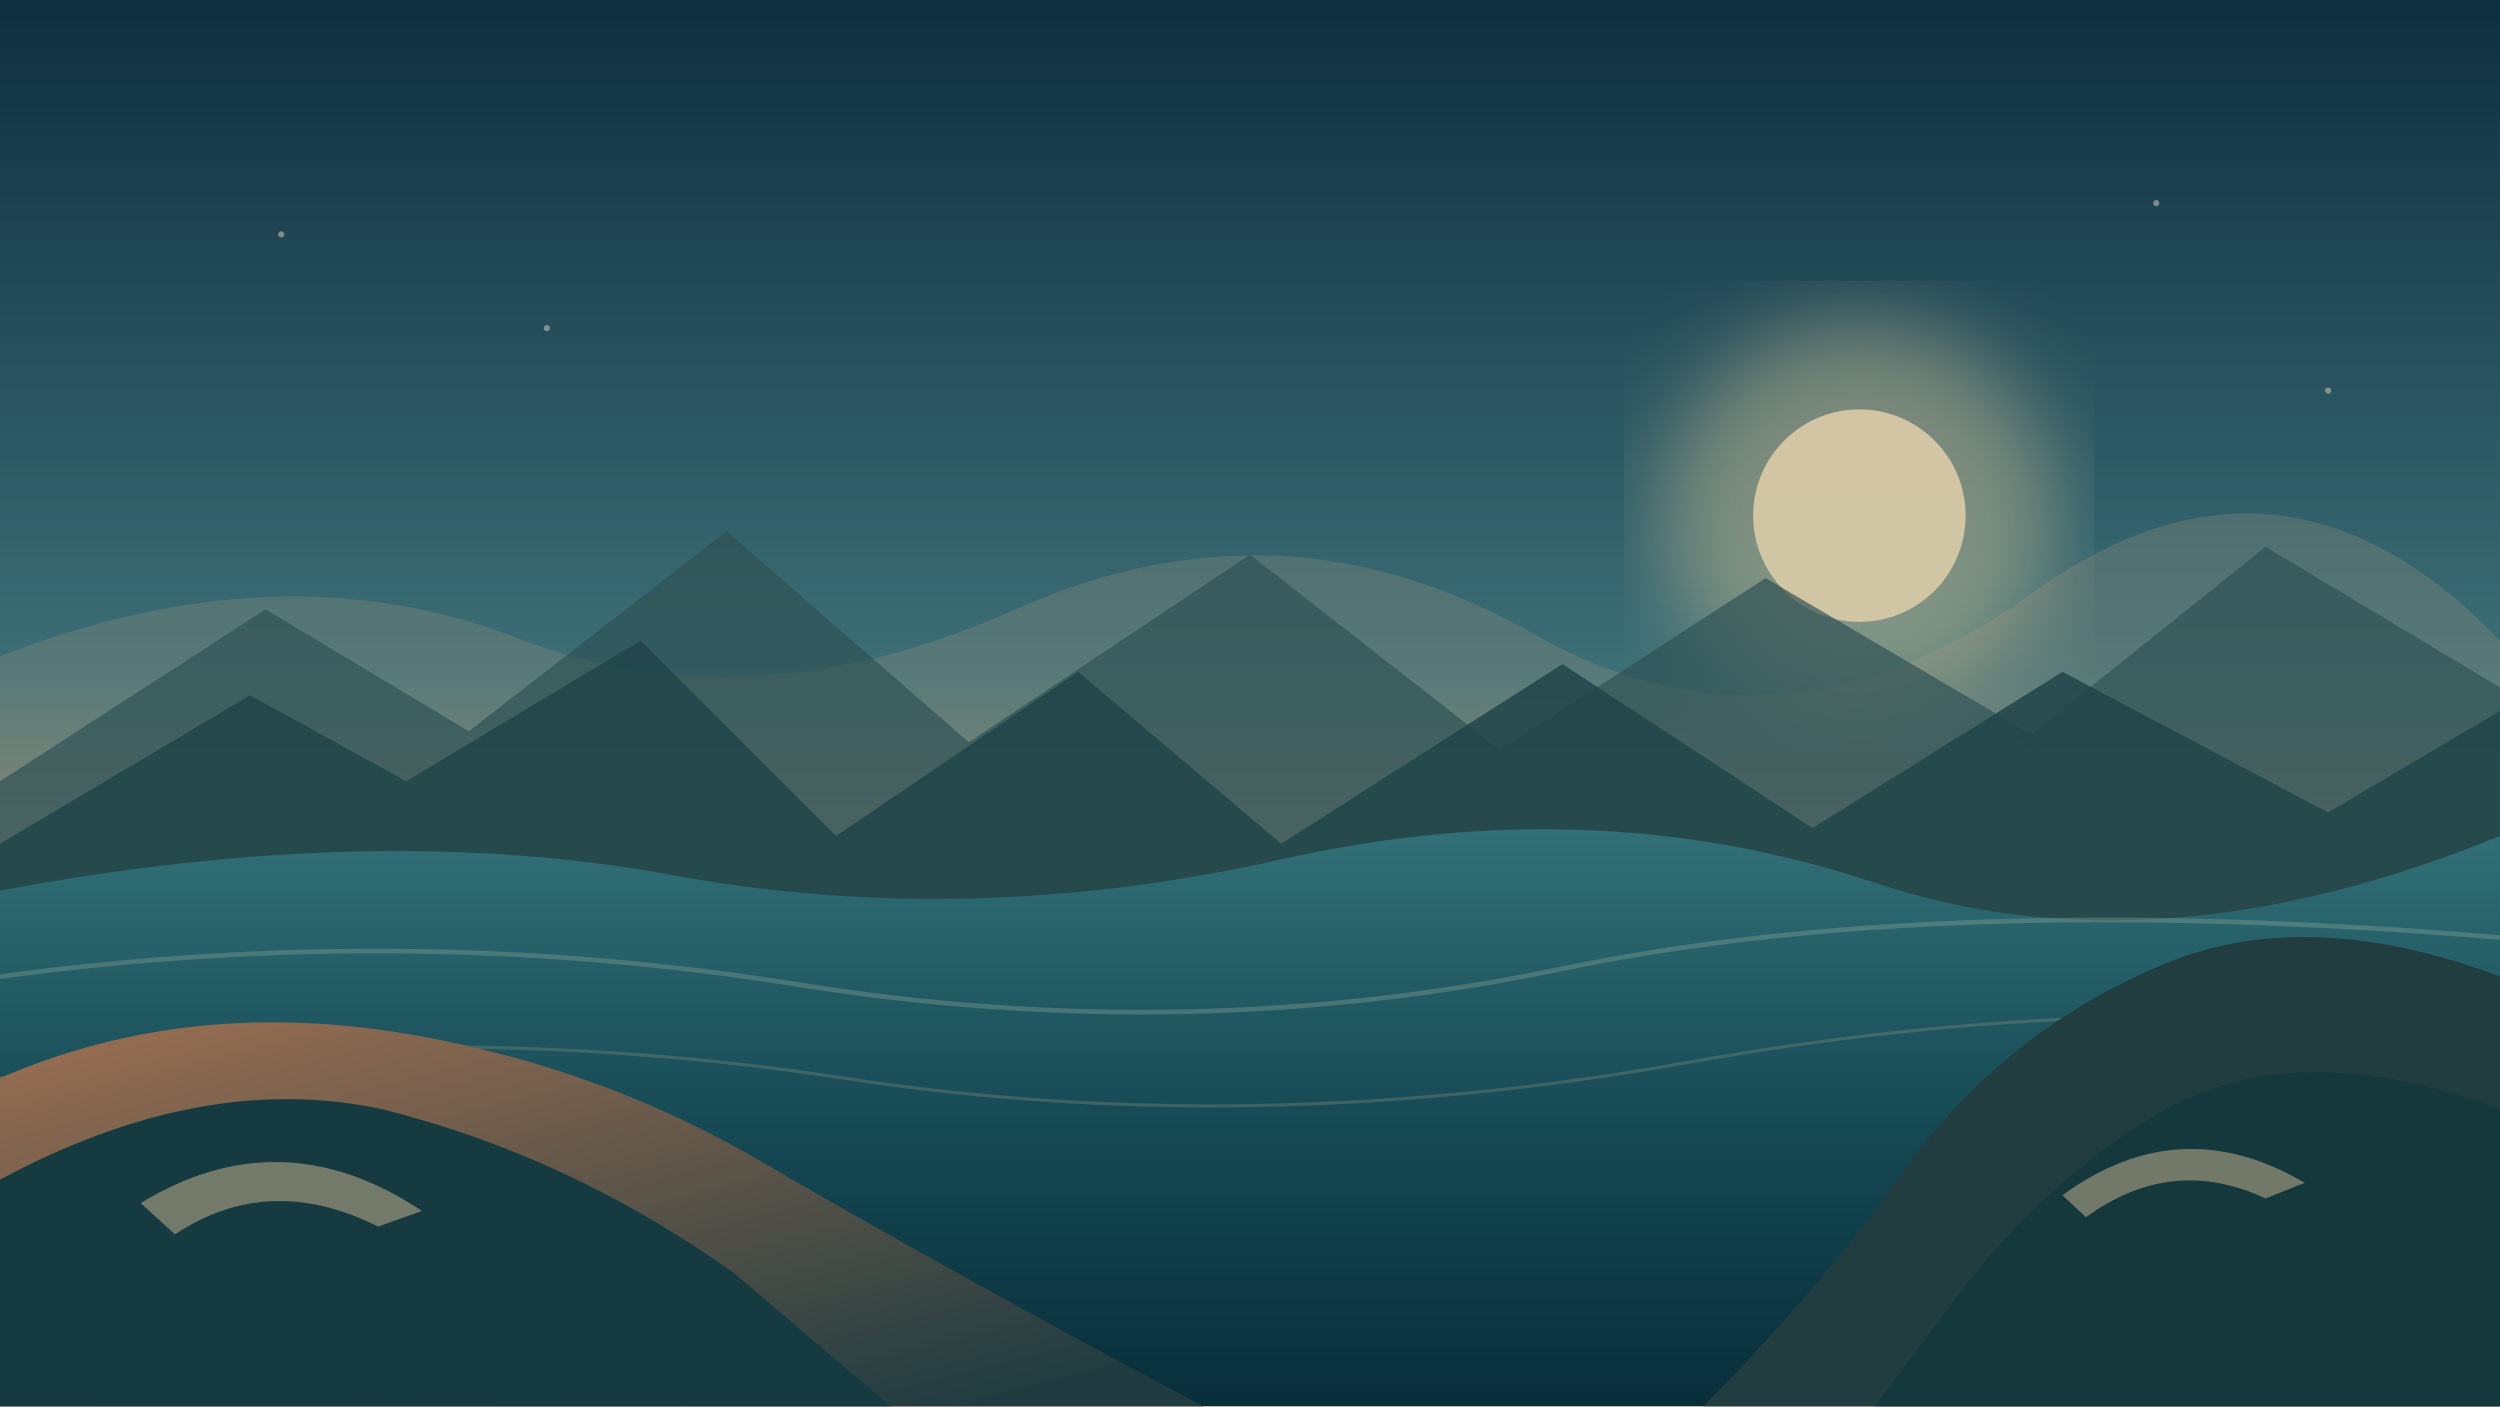
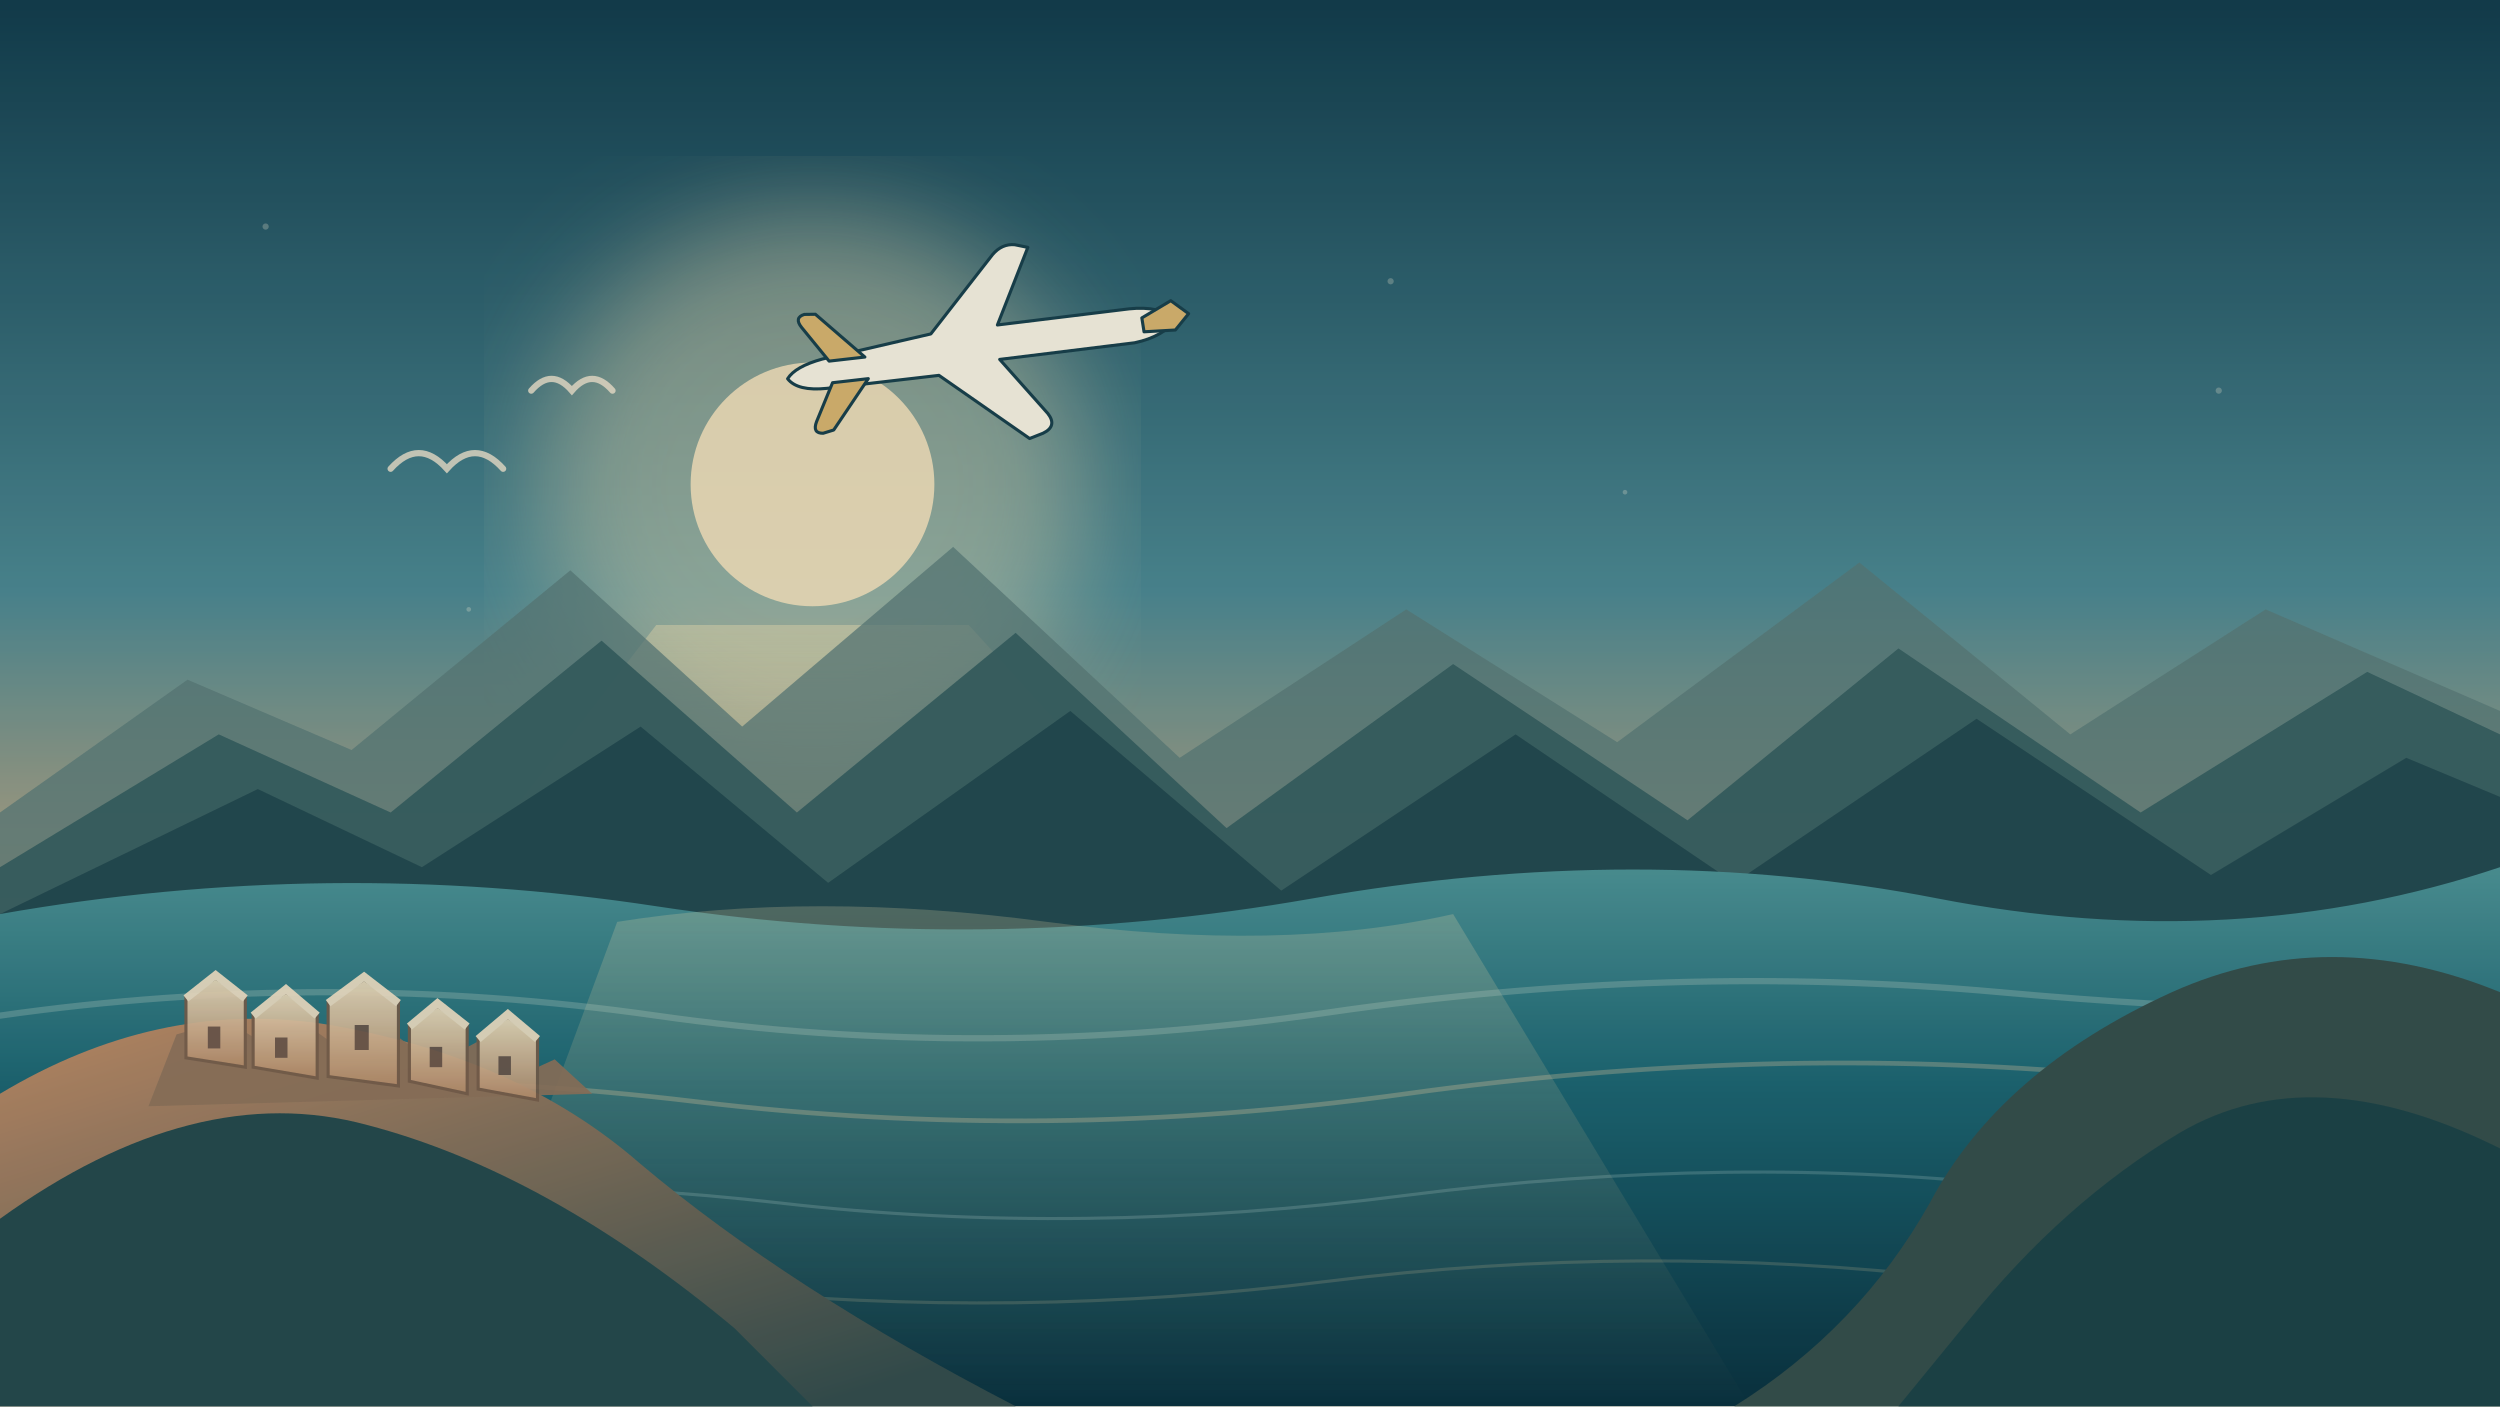
<svg xmlns="http://www.w3.org/2000/svg" viewBox="0 0 1600 900" role="img" aria-labelledby="title desc">
  <defs>
    <linearGradient id="sky" x2="0" y2="1">
-       <stop stop-color="#102f43" />
-       <stop offset=".48" stop-color="#477b83" />
-       <stop offset=".78" stop-color="#f0b77b" />
-       <stop offset="1" stop-color="#f7d7a2" />
+       <stop stop-color="#123b4a" />
+       <stop offset=".42" stop-color="#4c8790" />
+       <stop offset=".72" stop-color="#e4ad78" />
+       <stop offset="1" stop-color="#f6d6a3" />
    </linearGradient>
    <linearGradient id="sea" x2="0" y2="1">
-       <stop stop-color="#397b83" />
-       <stop offset=".55" stop-color="#164b58" />
-       <stop offset="1" stop-color="#092e3c" />
+       <stop stop-color="#4d9294" />
+       <stop offset=".4" stop-color="#1c6470" />
+       <stop offset="1" stop-color="#092f3c" />
    </linearGradient>
-     <linearGradient id="gold" x2="0" y2="1">
-       <stop stop-color="#fff0c4" />
-       <stop offset="1" stop-color="#d99b50" />
+     <linearGradient id="sunpath" x2="0" y2="1">
+       <stop stop-color="#ffe7b3" stop-opacity=".7" />
+       <stop offset="1" stop-color="#f2c27d" stop-opacity="0" />
    </linearGradient>
    <linearGradient id="cliff" x2=".8" y2="1">
-       <stop stop-color="#b77b59" />
-       <stop offset="1" stop-color="#263e43" />
+       <stop stop-color="#c28b64" />
+       <stop offset="1" stop-color="#344b4a" />
+     </linearGradient>
+     <linearGradient id="town" x2="0" y2="1">
+       <stop stop-color="#f3dfbd" />
+       <stop offset="1" stop-color="#b98d69" />
    </linearGradient>
    <filter id="glow">
-       <feGaussianBlur stdDeviation="28" />
+       <feGaussianBlur stdDeviation="34" />
    </filter>
    <filter id="soft">
-       <feGaussianBlur stdDeviation="3" />
+       <feGaussianBlur stdDeviation="8" />
+     </filter>
+     <filter id="shadow">
+       <feGaussianBlur stdDeviation="12" />
    </filter>
  </defs>
  <rect width="1600" height="900" fill="url(#sky)" />
-   <circle cx="1190" cy="330" r="125" fill="#ffe2ad" opacity=".45" filter="url(#glow)" />
-   <circle cx="1190" cy="330" r="68" fill="#ffe7bd" opacity=".9" />
-   <path d="M0 420 Q180 350 330 408T650 390T980 405T1300 380T1600 410V590H0Z" fill="#d7b18b" opacity=".22" />
-   <path d="M0 500 170 390 300 468 465 340 620 475 800 355 960 480 1130 370 1300 470 1450 350 1600 440V650H0Z" fill="#35565a" opacity=".68" />
-   <path d="M0 540 160 445 260 500 410 410 535 535 690 430 820 540 1000 425 1160 530 1320 430 1490 520 1600 455V650H0Z" fill="#24484d" opacity=".85" />
-   <path d="M0 570 Q240 525 430 560T820 550T1200 565T1600 535V900H0Z" fill="url(#sea)" />
-   <path d="M0 625 Q260 590 510 630T1000 620T1600 600" fill="none" stroke="#b5c6b5" stroke-width="3" opacity=".32" />
-   <path d="M0 690 Q280 650 540 690T1080 680T1600 665" fill="none" stroke="#f2d2a4" stroke-width="2" opacity=".2" />
-   <path d="M0 900V690Q115 640 250 660Q380 680 490 745Q610 815 770 900Z" fill="url(#cliff)" />
-   <path d="M0 900V755Q130 685 245 710Q365 740 470 815L570 900Z" fill="#183d43" />
-   <path d="M1600 900V625Q1480 580 1390 615Q1290 655 1225 740Q1170 820 1090 900Z" fill="#263f43" />
-   <path d="M1600 900V710Q1480 665 1395 705Q1320 745 1260 820L1200 900Z" fill="#173a40" />
-   <g opacity=".5" fill="#f4d1a3">
-     <path d="M90 770q90-55 180 5l-28 10q-70-35-130 5z" />
-     <path d="M1320 765q75-55 155-8l-25 10q-60-28-115 12z" />
+   <circle cx="520" cy="310" r="175" fill="#ffe5b3" opacity=".4" filter="url(#glow)" />
+   <circle cx="520" cy="310" r="78" fill="#ffe7bd" opacity=".82" />
+   <path d="M420 400 L620 400 L820 620 L250 620Z" fill="url(#sunpath)" opacity=".55" />
+   <path d="M0 520 120 435 225 480 365 365 475 465 610 350 755 485 900 390 1035 475 1190 360 1325 470 1450 390 1600 455V690H0Z" fill="#597875" opacity=".74" />
+   <path d="M0 555 140 470 250 520 385 410 510 520 650 405 785 530 930 425 1080 525 1215 415 1370 520 1515 430 1600 470V690H0Z" fill="#345b5c" opacity=".88" />
+   <path d="M0 585 165 505 270 555 410 465 530 565 685 455 820 570 970 470 1110 565 1265 460 1415 560 1540 485 1600 510V700H0Z" fill="#23484d" />
+   <path d="M0 585 Q210 548 420 580T840 575T1240 575T1600 555V900H0Z" fill="url(#sea)" />
+   <path d="M395 590 Q520 570 670 590T930 585L1120 900H280Z" fill="url(#sunpath)" opacity=".32" />
+   <g fill="none" stroke-linecap="round">
+     <path d="M0 650Q210 620 420 650T850 648T1280 635T1600 640" stroke="#c7d7c8" stroke-width="4" opacity=".28" />
+     <path d="M0 705Q220 678 445 705T900 700T1350 688T1600 695" stroke="#f1d1a2" stroke-width="3" opacity=".3" />
+     <path d="M120 770Q310 748 500 770T900 765T1300 760" stroke="#b8d3cc" stroke-width="2" opacity=".24" />
+     <path d="M40 825Q250 805 450 825T850 820T1250 818" stroke="#f0d1a2" stroke-width="2" opacity=".18" />
  </g>
-   <g fill="#fff0d5" opacity=".5">
-     <circle cx="180" cy="150" r="2" />
-     <circle cx="350" cy="210" r="2" />
-     <circle cx="1380" cy="130" r="2" />
-     <circle cx="1490" cy="250" r="2" />
+   <path d="M0 900V700Q100 640 205 655Q330 675 410 745Q505 825 650 900Z" fill="url(#cliff)" />
+   <path d="M0 900V780Q125 690 235 720Q350 750 470 850L520 900Z" fill="#25484a" />
+   <path d="M1600 900V635Q1490 590 1390 635Q1280 685 1235 770Q1190 850 1110 900Z" fill="#354d49" />
+   <path d="M1600 900V735Q1480 675 1395 725Q1320 770 1260 845L1215 900Z" fill="#1c4144" />
+   <g transform="translate(95 622)" opacity=".92">
+     <path d="M0 86L18 40 50 31 77 48 103 35 128 53 156 39 184 59 210 45 236 67 260 56 284 78Z" fill="#8e7158" />
+     <g fill="url(#town)" stroke="#765b48" stroke-width="2">
+       <path d="M24 55V16L43 4 62 16V61Z" />
+       <path d="M67 61V27L88 13 108 27V68Z" />
+       <path d="M115 67V19L138 5 160 19V73Z" />
+       <path d="M167 70V34L185 22 204 34V78Z" />
+       <path d="M211 75V42L230 29 249 42V82Z" />
+     </g>
+     <g fill="#6c5548">
+       <rect x="38" y="35" width="8" height="14" />
+       <rect x="81" y="42" width="8" height="13" />
+       <rect x="132" y="34" width="9" height="16" />
+       <rect x="180" y="48" width="8" height="13" />
+       <rect x="224" y="54" width="8" height="12" />
+     </g>
+     <path d="M24 17L43 2 62 17M67 28L88 11 108 28M115 20L138 3 160 20M167 35L185 20 204 35M211 43L230 27 249 43" fill="none" stroke="#f5e2c4" stroke-width="5" />
  </g>
-   <rect width="1600" height="900" fill="#062c32" opacity=".15" />
+   <g fill="none" stroke="#f8e8cf" stroke-width="4" stroke-linecap="round" opacity=".78">
+     <path d="M250 300q18-20 36 0q18-20 36 0" />
+     <path d="M340 250q13-15 26 0q13-15 26 0" />
+   </g>
+   <g transform="translate(620 220) rotate(-9)" fill="#f9f1df" stroke="#183e49" stroke-width="2" stroke-linejoin="round">
+     <path d="M-118 4Q-112-3-94-5L-23-10 24-54Q31-60 39-58L47-55 20-9 105-6Q124-5 134 5Q124 15 105 16L18 13 43 52Q48 61 38 64L29 66-22 17-94 14Q-113 13-118 4Z" />
+     <path d="M-90-3L-104-27Q-108-34-101-35L-94-34-67-2Z" fill="#d9b36d" />
+     <path d="M-90 11L-104 34Q-108 41-101 42L-94 41-67 12Z" fill="#d9b36d" />
+     <path d="M112 1L132-7 142 3 132 12 112 10Z" fill="#d9b36d" />
+   </g>
+   <rect width="1600" height="900" fill="#07333a" opacity=".08" />
+   <g fill="#fff2d9" opacity=".24">
+     <circle cx="170" cy="145" r="2" />
+     <circle cx="890" cy="180" r="2" />
+     <circle cx="1420" cy="250" r="2" />
+     <circle cx="1040" cy="315" r="1.5" />
+     <circle cx="300" cy="390" r="1.5" />
+   </g>
</svg>
